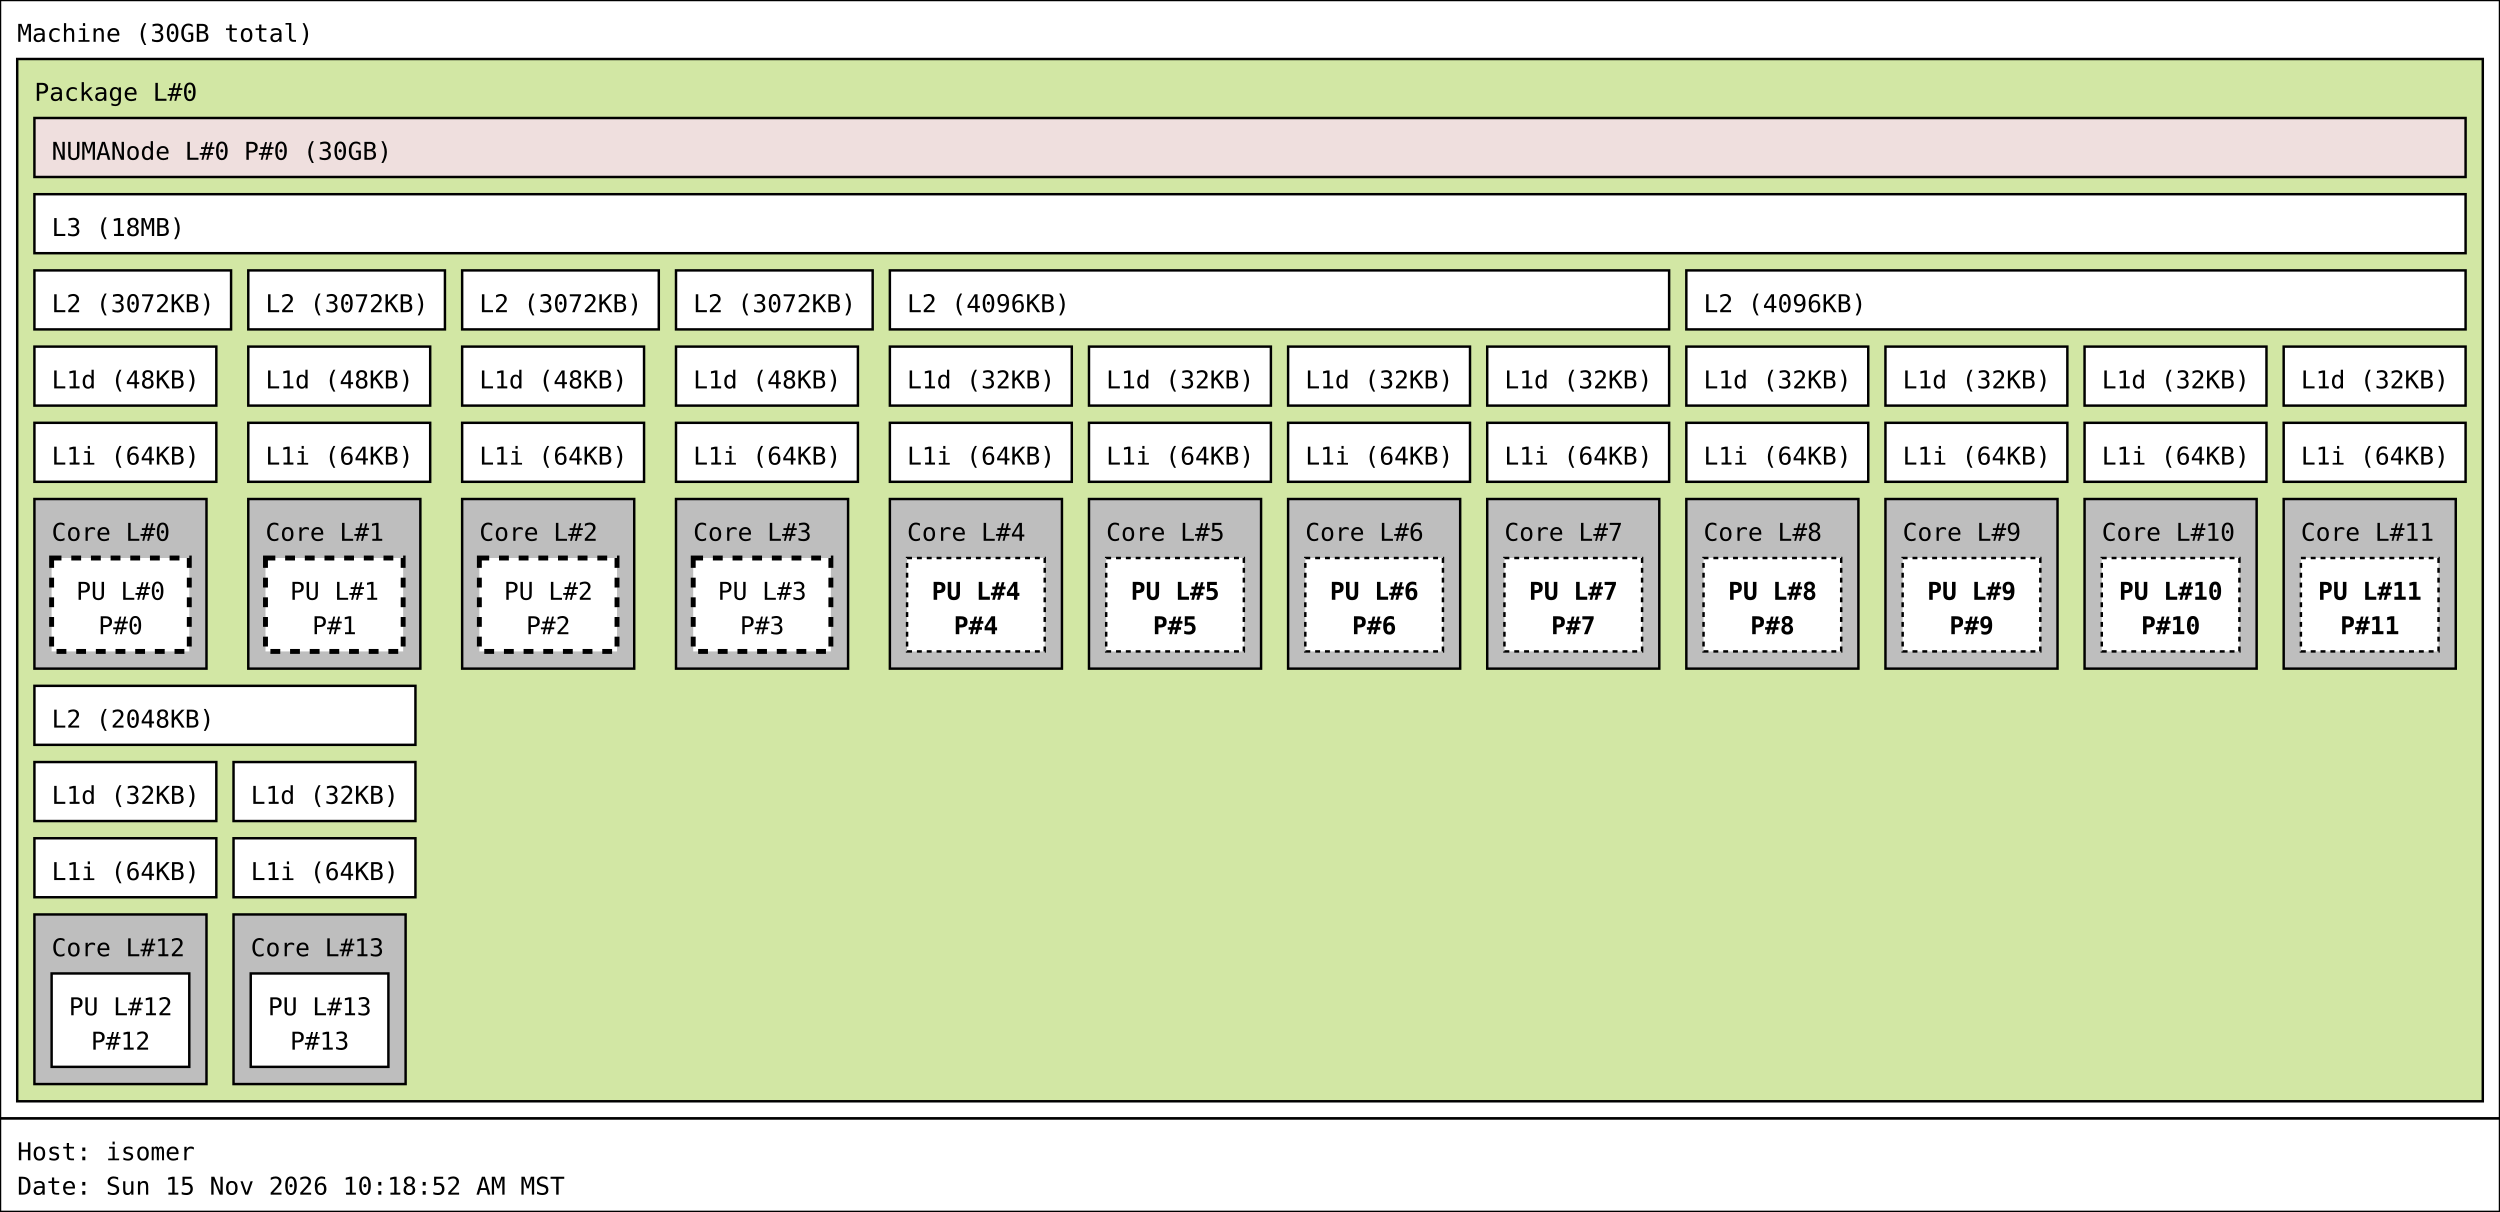
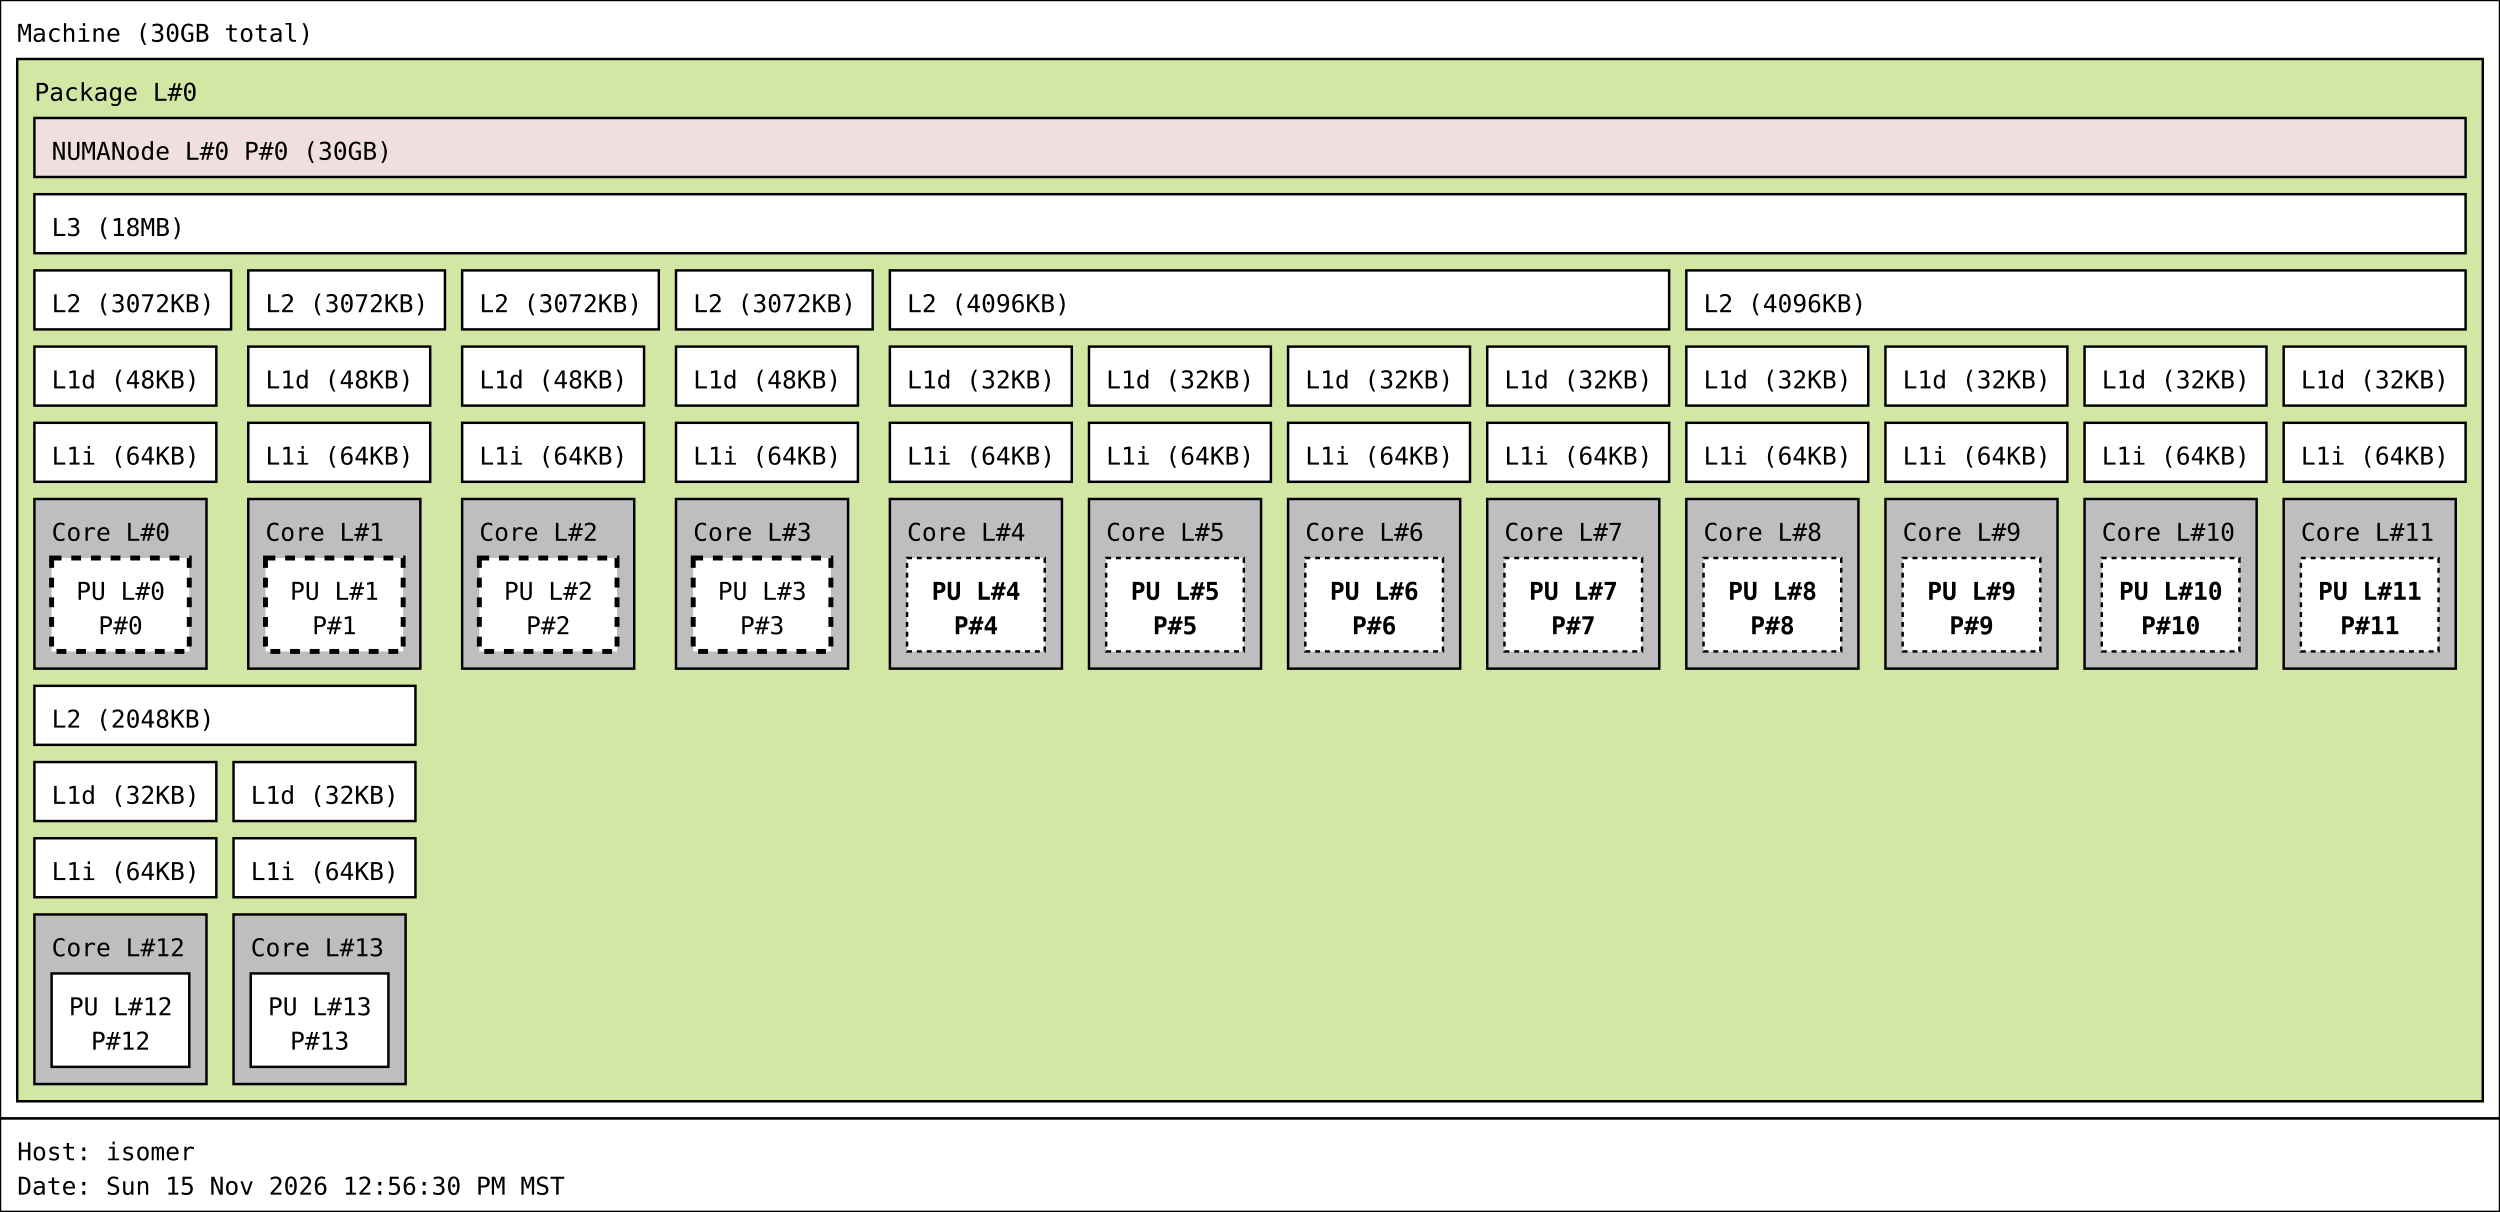
<svg xmlns="http://www.w3.org/2000/svg" width="1017px" height="493px" viewBox="0 0 1017px 493px" version="1.1">
  <rect id="Machine_0_rect" class="Machine" x="0" y="0" width="1017" height="455" fill="rgb(255,255,255)" stroke="rgb(0,0,0)" stroke-width="1" />
  <text id="Machine_0_text" class="Machine" font-family="Monospace" x="7" y="17" fill="rgb(0,0,0)" font-size="10px">Machine (30GB total)</text>
  <rect id="Package_0_rect" class="Package" x="7" y="24" width="1003" height="424" fill="rgb(210,231,164)" stroke="rgb(0,0,0)" stroke-width="1" />
  <text id="Package_0_text" class="Package" font-family="Monospace" x="14" y="41" fill="rgb(0,0,0)" font-size="10px">Package L#0</text>
  <rect id="L3_0_rect" class="L3" x="14" y="79" width="989" height="24" fill="rgb(255,255,255)" stroke="rgb(0,0,0)" stroke-width="1" />
  <text id="L3_0_text" class="L3" font-family="Monospace" x="21" y="96" fill="rgb(0,0,0)" font-size="10px">L3 (18MB)</text>
  <rect id="L2_0_rect" class="L2" x="14" y="110" width="80" height="24" fill="rgb(255,255,255)" stroke="rgb(0,0,0)" stroke-width="1" />
  <text id="L2_0_text" class="L2" font-family="Monospace" x="21" y="127" fill="rgb(0,0,0)" font-size="10px">L2 (3072KB)</text>
  <rect id="L1d_0_rect" class="L1d" x="14" y="141" width="74" height="24" fill="rgb(255,255,255)" stroke="rgb(0,0,0)" stroke-width="1" />
  <text id="L1d_0_text" class="L1d" font-family="Monospace" x="21" y="158" fill="rgb(0,0,0)" font-size="10px">L1d (48KB)</text>
  <rect id="L1i_0_rect" class="L1i" x="14" y="172" width="74" height="24" fill="rgb(255,255,255)" stroke="rgb(0,0,0)" stroke-width="1" />
  <text id="L1i_0_text" class="L1i" font-family="Monospace" x="21" y="189" fill="rgb(0,0,0)" font-size="10px">L1i (64KB)</text>
  <rect id="Core_0_rect" class="Core" x="14" y="203" width="70" height="69" fill="rgb(190,190,190)" stroke="rgb(0,0,0)" stroke-width="1" />
  <text id="Core_0_text" class="Core" font-family="Monospace" x="21" y="220" fill="rgb(0,0,0)" font-size="10px">Core L#0</text>
  <rect id="PU_0_rect" class="PU" x="21" y="227" width="56" height="38" fill="rgb(255,255,255)" stroke="rgb(0,0,0)" stroke-width="2" stroke-dasharray="4" />
  <text id="PU_0_text" class="PU" font-family="Monospace" x="31" y="244" fill="rgb(0,0,0)" font-size="10px">PU L#0</text>
  <text id="PU_0_text_1" class="PU" font-family="Monospace" x="40" y="258" fill="rgb(0,0,0)" font-size="10px">P#0</text>
  <rect id="L2_1_rect" class="L2" x="101" y="110" width="80" height="24" fill="rgb(255,255,255)" stroke="rgb(0,0,0)" stroke-width="1" />
  <text id="L2_1_text" class="L2" font-family="Monospace" x="108" y="127" fill="rgb(0,0,0)" font-size="10px">L2 (3072KB)</text>
  <rect id="L1d_1_rect" class="L1d" x="101" y="141" width="74" height="24" fill="rgb(255,255,255)" stroke="rgb(0,0,0)" stroke-width="1" />
  <text id="L1d_1_text" class="L1d" font-family="Monospace" x="108" y="158" fill="rgb(0,0,0)" font-size="10px">L1d (48KB)</text>
  <rect id="L1i_1_rect" class="L1i" x="101" y="172" width="74" height="24" fill="rgb(255,255,255)" stroke="rgb(0,0,0)" stroke-width="1" />
  <text id="L1i_1_text" class="L1i" font-family="Monospace" x="108" y="189" fill="rgb(0,0,0)" font-size="10px">L1i (64KB)</text>
  <rect id="Core_1_rect" class="Core" x="101" y="203" width="70" height="69" fill="rgb(190,190,190)" stroke="rgb(0,0,0)" stroke-width="1" />
  <text id="Core_1_text" class="Core" font-family="Monospace" x="108" y="220" fill="rgb(0,0,0)" font-size="10px">Core L#1</text>
  <rect id="PU_1_rect" class="PU" x="108" y="227" width="56" height="38" fill="rgb(255,255,255)" stroke="rgb(0,0,0)" stroke-width="2" stroke-dasharray="4" />
  <text id="PU_1_text" class="PU" font-family="Monospace" x="118" y="244" fill="rgb(0,0,0)" font-size="10px">PU L#1</text>
  <text id="PU_1_text_1" class="PU" font-family="Monospace" x="127" y="258" fill="rgb(0,0,0)" font-size="10px">P#1</text>
  <rect id="L2_2_rect" class="L2" x="188" y="110" width="80" height="24" fill="rgb(255,255,255)" stroke="rgb(0,0,0)" stroke-width="1" />
  <text id="L2_2_text" class="L2" font-family="Monospace" x="195" y="127" fill="rgb(0,0,0)" font-size="10px">L2 (3072KB)</text>
  <rect id="L1d_2_rect" class="L1d" x="188" y="141" width="74" height="24" fill="rgb(255,255,255)" stroke="rgb(0,0,0)" stroke-width="1" />
  <text id="L1d_2_text" class="L1d" font-family="Monospace" x="195" y="158" fill="rgb(0,0,0)" font-size="10px">L1d (48KB)</text>
  <rect id="L1i_2_rect" class="L1i" x="188" y="172" width="74" height="24" fill="rgb(255,255,255)" stroke="rgb(0,0,0)" stroke-width="1" />
  <text id="L1i_2_text" class="L1i" font-family="Monospace" x="195" y="189" fill="rgb(0,0,0)" font-size="10px">L1i (64KB)</text>
  <rect id="Core_2_rect" class="Core" x="188" y="203" width="70" height="69" fill="rgb(190,190,190)" stroke="rgb(0,0,0)" stroke-width="1" />
  <text id="Core_2_text" class="Core" font-family="Monospace" x="195" y="220" fill="rgb(0,0,0)" font-size="10px">Core L#2</text>
  <rect id="PU_2_rect" class="PU" x="195" y="227" width="56" height="38" fill="rgb(255,255,255)" stroke="rgb(0,0,0)" stroke-width="2" stroke-dasharray="4" />
  <text id="PU_2_text" class="PU" font-family="Monospace" x="205" y="244" fill="rgb(0,0,0)" font-size="10px">PU L#2</text>
  <text id="PU_2_text_1" class="PU" font-family="Monospace" x="214" y="258" fill="rgb(0,0,0)" font-size="10px">P#2</text>
  <rect id="L2_3_rect" class="L2" x="275" y="110" width="80" height="24" fill="rgb(255,255,255)" stroke="rgb(0,0,0)" stroke-width="1" />
  <text id="L2_3_text" class="L2" font-family="Monospace" x="282" y="127" fill="rgb(0,0,0)" font-size="10px">L2 (3072KB)</text>
  <rect id="L1d_3_rect" class="L1d" x="275" y="141" width="74" height="24" fill="rgb(255,255,255)" stroke="rgb(0,0,0)" stroke-width="1" />
  <text id="L1d_3_text" class="L1d" font-family="Monospace" x="282" y="158" fill="rgb(0,0,0)" font-size="10px">L1d (48KB)</text>
  <rect id="L1i_3_rect" class="L1i" x="275" y="172" width="74" height="24" fill="rgb(255,255,255)" stroke="rgb(0,0,0)" stroke-width="1" />
  <text id="L1i_3_text" class="L1i" font-family="Monospace" x="282" y="189" fill="rgb(0,0,0)" font-size="10px">L1i (64KB)</text>
  <rect id="Core_3_rect" class="Core" x="275" y="203" width="70" height="69" fill="rgb(190,190,190)" stroke="rgb(0,0,0)" stroke-width="1" />
  <text id="Core_3_text" class="Core" font-family="Monospace" x="282" y="220" fill="rgb(0,0,0)" font-size="10px">Core L#3</text>
  <rect id="PU_3_rect" class="PU" x="282" y="227" width="56" height="38" fill="rgb(255,255,255)" stroke="rgb(0,0,0)" stroke-width="2" stroke-dasharray="4" />
  <text id="PU_3_text" class="PU" font-family="Monospace" x="292" y="244" fill="rgb(0,0,0)" font-size="10px">PU L#3</text>
  <text id="PU_3_text_1" class="PU" font-family="Monospace" x="301" y="258" fill="rgb(0,0,0)" font-size="10px">P#3</text>
  <rect id="L2_4_rect" class="L2" x="362" y="110" width="317" height="24" fill="rgb(255,255,255)" stroke="rgb(0,0,0)" stroke-width="1" />
  <text id="L2_4_text" class="L2" font-family="Monospace" x="369" y="127" fill="rgb(0,0,0)" font-size="10px">L2 (4096KB)</text>
  <rect id="L1d_4_rect" class="L1d" x="362" y="141" width="74" height="24" fill="rgb(255,255,255)" stroke="rgb(0,0,0)" stroke-width="1" />
  <text id="L1d_4_text" class="L1d" font-family="Monospace" x="369" y="158" fill="rgb(0,0,0)" font-size="10px">L1d (32KB)</text>
  <rect id="L1i_4_rect" class="L1i" x="362" y="172" width="74" height="24" fill="rgb(255,255,255)" stroke="rgb(0,0,0)" stroke-width="1" />
  <text id="L1i_4_text" class="L1i" font-family="Monospace" x="369" y="189" fill="rgb(0,0,0)" font-size="10px">L1i (64KB)</text>
  <rect id="Core_4_rect" class="Core" x="362" y="203" width="70" height="69" fill="rgb(190,190,190)" stroke="rgb(0,0,0)" stroke-width="1" />
  <text id="Core_4_text" class="Core" font-family="Monospace" x="369" y="220" fill="rgb(0,0,0)" font-size="10px">Core L#4</text>
  <rect id="PU_4_rect" class="PU" x="369" y="227" width="56" height="38" fill="rgb(255,255,255)" stroke="rgb(0,0,0)" stroke-width="1" stroke-dasharray="2" />
  <text id="PU_4_text" class="PU" font-family="Monospace" font-weight="bold" x="379" y="244" fill="rgb(0,0,0)" font-size="10px">PU L#4</text>
  <text id="PU_4_text_1" class="PU" font-family="Monospace" font-weight="bold" x="388" y="258" fill="rgb(0,0,0)" font-size="10px">P#4</text>
  <rect id="L1d_5_rect" class="L1d" x="443" y="141" width="74" height="24" fill="rgb(255,255,255)" stroke="rgb(0,0,0)" stroke-width="1" />
  <text id="L1d_5_text" class="L1d" font-family="Monospace" x="450" y="158" fill="rgb(0,0,0)" font-size="10px">L1d (32KB)</text>
  <rect id="L1i_5_rect" class="L1i" x="443" y="172" width="74" height="24" fill="rgb(255,255,255)" stroke="rgb(0,0,0)" stroke-width="1" />
  <text id="L1i_5_text" class="L1i" font-family="Monospace" x="450" y="189" fill="rgb(0,0,0)" font-size="10px">L1i (64KB)</text>
  <rect id="Core_5_rect" class="Core" x="443" y="203" width="70" height="69" fill="rgb(190,190,190)" stroke="rgb(0,0,0)" stroke-width="1" />
  <text id="Core_5_text" class="Core" font-family="Monospace" x="450" y="220" fill="rgb(0,0,0)" font-size="10px">Core L#5</text>
  <rect id="PU_5_rect" class="PU" x="450" y="227" width="56" height="38" fill="rgb(255,255,255)" stroke="rgb(0,0,0)" stroke-width="1" stroke-dasharray="2" />
  <text id="PU_5_text" class="PU" font-family="Monospace" font-weight="bold" x="460" y="244" fill="rgb(0,0,0)" font-size="10px">PU L#5</text>
  <text id="PU_5_text_1" class="PU" font-family="Monospace" font-weight="bold" x="469" y="258" fill="rgb(0,0,0)" font-size="10px">P#5</text>
  <rect id="L1d_6_rect" class="L1d" x="524" y="141" width="74" height="24" fill="rgb(255,255,255)" stroke="rgb(0,0,0)" stroke-width="1" />
  <text id="L1d_6_text" class="L1d" font-family="Monospace" x="531" y="158" fill="rgb(0,0,0)" font-size="10px">L1d (32KB)</text>
  <rect id="L1i_6_rect" class="L1i" x="524" y="172" width="74" height="24" fill="rgb(255,255,255)" stroke="rgb(0,0,0)" stroke-width="1" />
  <text id="L1i_6_text" class="L1i" font-family="Monospace" x="531" y="189" fill="rgb(0,0,0)" font-size="10px">L1i (64KB)</text>
  <rect id="Core_6_rect" class="Core" x="524" y="203" width="70" height="69" fill="rgb(190,190,190)" stroke="rgb(0,0,0)" stroke-width="1" />
  <text id="Core_6_text" class="Core" font-family="Monospace" x="531" y="220" fill="rgb(0,0,0)" font-size="10px">Core L#6</text>
  <rect id="PU_6_rect" class="PU" x="531" y="227" width="56" height="38" fill="rgb(255,255,255)" stroke="rgb(0,0,0)" stroke-width="1" stroke-dasharray="2" />
  <text id="PU_6_text" class="PU" font-family="Monospace" font-weight="bold" x="541" y="244" fill="rgb(0,0,0)" font-size="10px">PU L#6</text>
  <text id="PU_6_text_1" class="PU" font-family="Monospace" font-weight="bold" x="550" y="258" fill="rgb(0,0,0)" font-size="10px">P#6</text>
  <rect id="L1d_7_rect" class="L1d" x="605" y="141" width="74" height="24" fill="rgb(255,255,255)" stroke="rgb(0,0,0)" stroke-width="1" />
  <text id="L1d_7_text" class="L1d" font-family="Monospace" x="612" y="158" fill="rgb(0,0,0)" font-size="10px">L1d (32KB)</text>
  <rect id="L1i_7_rect" class="L1i" x="605" y="172" width="74" height="24" fill="rgb(255,255,255)" stroke="rgb(0,0,0)" stroke-width="1" />
  <text id="L1i_7_text" class="L1i" font-family="Monospace" x="612" y="189" fill="rgb(0,0,0)" font-size="10px">L1i (64KB)</text>
  <rect id="Core_7_rect" class="Core" x="605" y="203" width="70" height="69" fill="rgb(190,190,190)" stroke="rgb(0,0,0)" stroke-width="1" />
  <text id="Core_7_text" class="Core" font-family="Monospace" x="612" y="220" fill="rgb(0,0,0)" font-size="10px">Core L#7</text>
  <rect id="PU_7_rect" class="PU" x="612" y="227" width="56" height="38" fill="rgb(255,255,255)" stroke="rgb(0,0,0)" stroke-width="1" stroke-dasharray="2" />
  <text id="PU_7_text" class="PU" font-family="Monospace" font-weight="bold" x="622" y="244" fill="rgb(0,0,0)" font-size="10px">PU L#7</text>
  <text id="PU_7_text_1" class="PU" font-family="Monospace" font-weight="bold" x="631" y="258" fill="rgb(0,0,0)" font-size="10px">P#7</text>
  <rect id="L2_5_rect" class="L2" x="686" y="110" width="317" height="24" fill="rgb(255,255,255)" stroke="rgb(0,0,0)" stroke-width="1" />
  <text id="L2_5_text" class="L2" font-family="Monospace" x="693" y="127" fill="rgb(0,0,0)" font-size="10px">L2 (4096KB)</text>
  <rect id="L1d_8_rect" class="L1d" x="686" y="141" width="74" height="24" fill="rgb(255,255,255)" stroke="rgb(0,0,0)" stroke-width="1" />
  <text id="L1d_8_text" class="L1d" font-family="Monospace" x="693" y="158" fill="rgb(0,0,0)" font-size="10px">L1d (32KB)</text>
  <rect id="L1i_8_rect" class="L1i" x="686" y="172" width="74" height="24" fill="rgb(255,255,255)" stroke="rgb(0,0,0)" stroke-width="1" />
  <text id="L1i_8_text" class="L1i" font-family="Monospace" x="693" y="189" fill="rgb(0,0,0)" font-size="10px">L1i (64KB)</text>
  <rect id="Core_8_rect" class="Core" x="686" y="203" width="70" height="69" fill="rgb(190,190,190)" stroke="rgb(0,0,0)" stroke-width="1" />
  <text id="Core_8_text" class="Core" font-family="Monospace" x="693" y="220" fill="rgb(0,0,0)" font-size="10px">Core L#8</text>
  <rect id="PU_8_rect" class="PU" x="693" y="227" width="56" height="38" fill="rgb(255,255,255)" stroke="rgb(0,0,0)" stroke-width="1" stroke-dasharray="2" />
  <text id="PU_8_text" class="PU" font-family="Monospace" font-weight="bold" x="703" y="244" fill="rgb(0,0,0)" font-size="10px">PU L#8</text>
  <text id="PU_8_text_1" class="PU" font-family="Monospace" font-weight="bold" x="712" y="258" fill="rgb(0,0,0)" font-size="10px">P#8</text>
  <rect id="L1d_9_rect" class="L1d" x="767" y="141" width="74" height="24" fill="rgb(255,255,255)" stroke="rgb(0,0,0)" stroke-width="1" />
  <text id="L1d_9_text" class="L1d" font-family="Monospace" x="774" y="158" fill="rgb(0,0,0)" font-size="10px">L1d (32KB)</text>
  <rect id="L1i_9_rect" class="L1i" x="767" y="172" width="74" height="24" fill="rgb(255,255,255)" stroke="rgb(0,0,0)" stroke-width="1" />
  <text id="L1i_9_text" class="L1i" font-family="Monospace" x="774" y="189" fill="rgb(0,0,0)" font-size="10px">L1i (64KB)</text>
  <rect id="Core_9_rect" class="Core" x="767" y="203" width="70" height="69" fill="rgb(190,190,190)" stroke="rgb(0,0,0)" stroke-width="1" />
  <text id="Core_9_text" class="Core" font-family="Monospace" x="774" y="220" fill="rgb(0,0,0)" font-size="10px">Core L#9</text>
  <rect id="PU_9_rect" class="PU" x="774" y="227" width="56" height="38" fill="rgb(255,255,255)" stroke="rgb(0,0,0)" stroke-width="1" stroke-dasharray="2" />
  <text id="PU_9_text" class="PU" font-family="Monospace" font-weight="bold" x="784" y="244" fill="rgb(0,0,0)" font-size="10px">PU L#9</text>
  <text id="PU_9_text_1" class="PU" font-family="Monospace" font-weight="bold" x="793" y="258" fill="rgb(0,0,0)" font-size="10px">P#9</text>
  <rect id="L1d_10_rect" class="L1d" x="848" y="141" width="74" height="24" fill="rgb(255,255,255)" stroke="rgb(0,0,0)" stroke-width="1" />
  <text id="L1d_10_text" class="L1d" font-family="Monospace" x="855" y="158" fill="rgb(0,0,0)" font-size="10px">L1d (32KB)</text>
  <rect id="L1i_10_rect" class="L1i" x="848" y="172" width="74" height="24" fill="rgb(255,255,255)" stroke="rgb(0,0,0)" stroke-width="1" />
  <text id="L1i_10_text" class="L1i" font-family="Monospace" x="855" y="189" fill="rgb(0,0,0)" font-size="10px">L1i (64KB)</text>
  <rect id="Core_10_rect" class="Core" x="848" y="203" width="70" height="69" fill="rgb(190,190,190)" stroke="rgb(0,0,0)" stroke-width="1" />
  <text id="Core_10_text" class="Core" font-family="Monospace" x="855" y="220" fill="rgb(0,0,0)" font-size="10px">Core L#10</text>
  <rect id="PU_10_rect" class="PU" x="855" y="227" width="56" height="38" fill="rgb(255,255,255)" stroke="rgb(0,0,0)" stroke-width="1" stroke-dasharray="2" />
  <text id="PU_10_text" class="PU" font-family="Monospace" font-weight="bold" x="862" y="244" fill="rgb(0,0,0)" font-size="10px">PU L#10</text>
  <text id="PU_10_text_1" class="PU" font-family="Monospace" font-weight="bold" x="871" y="258" fill="rgb(0,0,0)" font-size="10px">P#10</text>
  <rect id="L1d_11_rect" class="L1d" x="929" y="141" width="74" height="24" fill="rgb(255,255,255)" stroke="rgb(0,0,0)" stroke-width="1" />
  <text id="L1d_11_text" class="L1d" font-family="Monospace" x="936" y="158" fill="rgb(0,0,0)" font-size="10px">L1d (32KB)</text>
  <rect id="L1i_11_rect" class="L1i" x="929" y="172" width="74" height="24" fill="rgb(255,255,255)" stroke="rgb(0,0,0)" stroke-width="1" />
  <text id="L1i_11_text" class="L1i" font-family="Monospace" x="936" y="189" fill="rgb(0,0,0)" font-size="10px">L1i (64KB)</text>
  <rect id="Core_11_rect" class="Core" x="929" y="203" width="70" height="69" fill="rgb(190,190,190)" stroke="rgb(0,0,0)" stroke-width="1" />
  <text id="Core_11_text" class="Core" font-family="Monospace" x="936" y="220" fill="rgb(0,0,0)" font-size="10px">Core L#11</text>
  <rect id="PU_11_rect" class="PU" x="936" y="227" width="56" height="38" fill="rgb(255,255,255)" stroke="rgb(0,0,0)" stroke-width="1" stroke-dasharray="2" />
  <text id="PU_11_text" class="PU" font-family="Monospace" font-weight="bold" x="943" y="244" fill="rgb(0,0,0)" font-size="10px">PU L#11</text>
  <text id="PU_11_text_1" class="PU" font-family="Monospace" font-weight="bold" x="952" y="258" fill="rgb(0,0,0)" font-size="10px">P#11</text>
  <rect id="L2_6_rect" class="L2" x="14" y="279" width="155" height="24" fill="rgb(255,255,255)" stroke="rgb(0,0,0)" stroke-width="1" />
  <text id="L2_6_text" class="L2" font-family="Monospace" x="21" y="296" fill="rgb(0,0,0)" font-size="10px">L2 (2048KB)</text>
  <rect id="L1d_12_rect" class="L1d" x="14" y="310" width="74" height="24" fill="rgb(255,255,255)" stroke="rgb(0,0,0)" stroke-width="1" />
  <text id="L1d_12_text" class="L1d" font-family="Monospace" x="21" y="327" fill="rgb(0,0,0)" font-size="10px">L1d (32KB)</text>
  <rect id="L1i_12_rect" class="L1i" x="14" y="341" width="74" height="24" fill="rgb(255,255,255)" stroke="rgb(0,0,0)" stroke-width="1" />
  <text id="L1i_12_text" class="L1i" font-family="Monospace" x="21" y="358" fill="rgb(0,0,0)" font-size="10px">L1i (64KB)</text>
  <rect id="Core_12_rect" class="Core" x="14" y="372" width="70" height="69" fill="rgb(190,190,190)" stroke="rgb(0,0,0)" stroke-width="1" />
  <text id="Core_12_text" class="Core" font-family="Monospace" x="21" y="389" fill="rgb(0,0,0)" font-size="10px">Core L#12</text>
  <rect id="PU_12_rect" class="PU" x="21" y="396" width="56" height="38" fill="rgb(255,255,255)" stroke="rgb(0,0,0)" stroke-width="1" />
  <text id="PU_12_text" class="PU" font-family="Monospace" x="28" y="413" fill="rgb(0,0,0)" font-size="10px">PU L#12</text>
  <text id="PU_12_text_1" class="PU" font-family="Monospace" x="37" y="427" fill="rgb(0,0,0)" font-size="10px">P#12</text>
  <rect id="L1d_13_rect" class="L1d" x="95" y="310" width="74" height="24" fill="rgb(255,255,255)" stroke="rgb(0,0,0)" stroke-width="1" />
  <text id="L1d_13_text" class="L1d" font-family="Monospace" x="102" y="327" fill="rgb(0,0,0)" font-size="10px">L1d (32KB)</text>
  <rect id="L1i_13_rect" class="L1i" x="95" y="341" width="74" height="24" fill="rgb(255,255,255)" stroke="rgb(0,0,0)" stroke-width="1" />
  <text id="L1i_13_text" class="L1i" font-family="Monospace" x="102" y="358" fill="rgb(0,0,0)" font-size="10px">L1i (64KB)</text>
  <rect id="Core_13_rect" class="Core" x="95" y="372" width="70" height="69" fill="rgb(190,190,190)" stroke="rgb(0,0,0)" stroke-width="1" />
  <text id="Core_13_text" class="Core" font-family="Monospace" x="102" y="389" fill="rgb(0,0,0)" font-size="10px">Core L#13</text>
  <rect id="PU_13_rect" class="PU" x="102" y="396" width="56" height="38" fill="rgb(255,255,255)" stroke="rgb(0,0,0)" stroke-width="1" />
  <text id="PU_13_text" class="PU" font-family="Monospace" x="109" y="413" fill="rgb(0,0,0)" font-size="10px">PU L#13</text>
  <text id="PU_13_text_1" class="PU" font-family="Monospace" x="118" y="427" fill="rgb(0,0,0)" font-size="10px">P#13</text>
  <rect id="NUMANode_0_rect" class="NUMANode" x="14" y="48" width="989" height="24" fill="rgb(239,223,222)" stroke="rgb(0,0,0)" stroke-width="1" />
  <text id="NUMANode_0_text" class="NUMANode" font-family="Monospace" x="21" y="65" fill="rgb(0,0,0)" font-size="10px">NUMANode L#0 P#0 (30GB)</text>
  <rect id="anon_rect" x="0" y="455" width="1017" height="38" fill="rgb(255,255,255)" stroke="rgb(0,0,0)" stroke-width="1" />
  <text id="anon_text" font-family="Monospace" x="7" y="472" fill="rgb(0,0,0)" font-size="10px">Host: isomer</text>
-   <text id="anon_text_1" font-family="Monospace" x="7" y="486" fill="rgb(0,0,0)" font-size="10px">Date: Sun 15 Nov 2026 10:18:52 AM MST</text>
+   <text id="anon_text_1" font-family="Monospace" x="7" y="486" fill="rgb(0,0,0)" font-size="10px">Date: Sun 15 Nov 2026 12:56:30 PM MST</text>
</svg>
